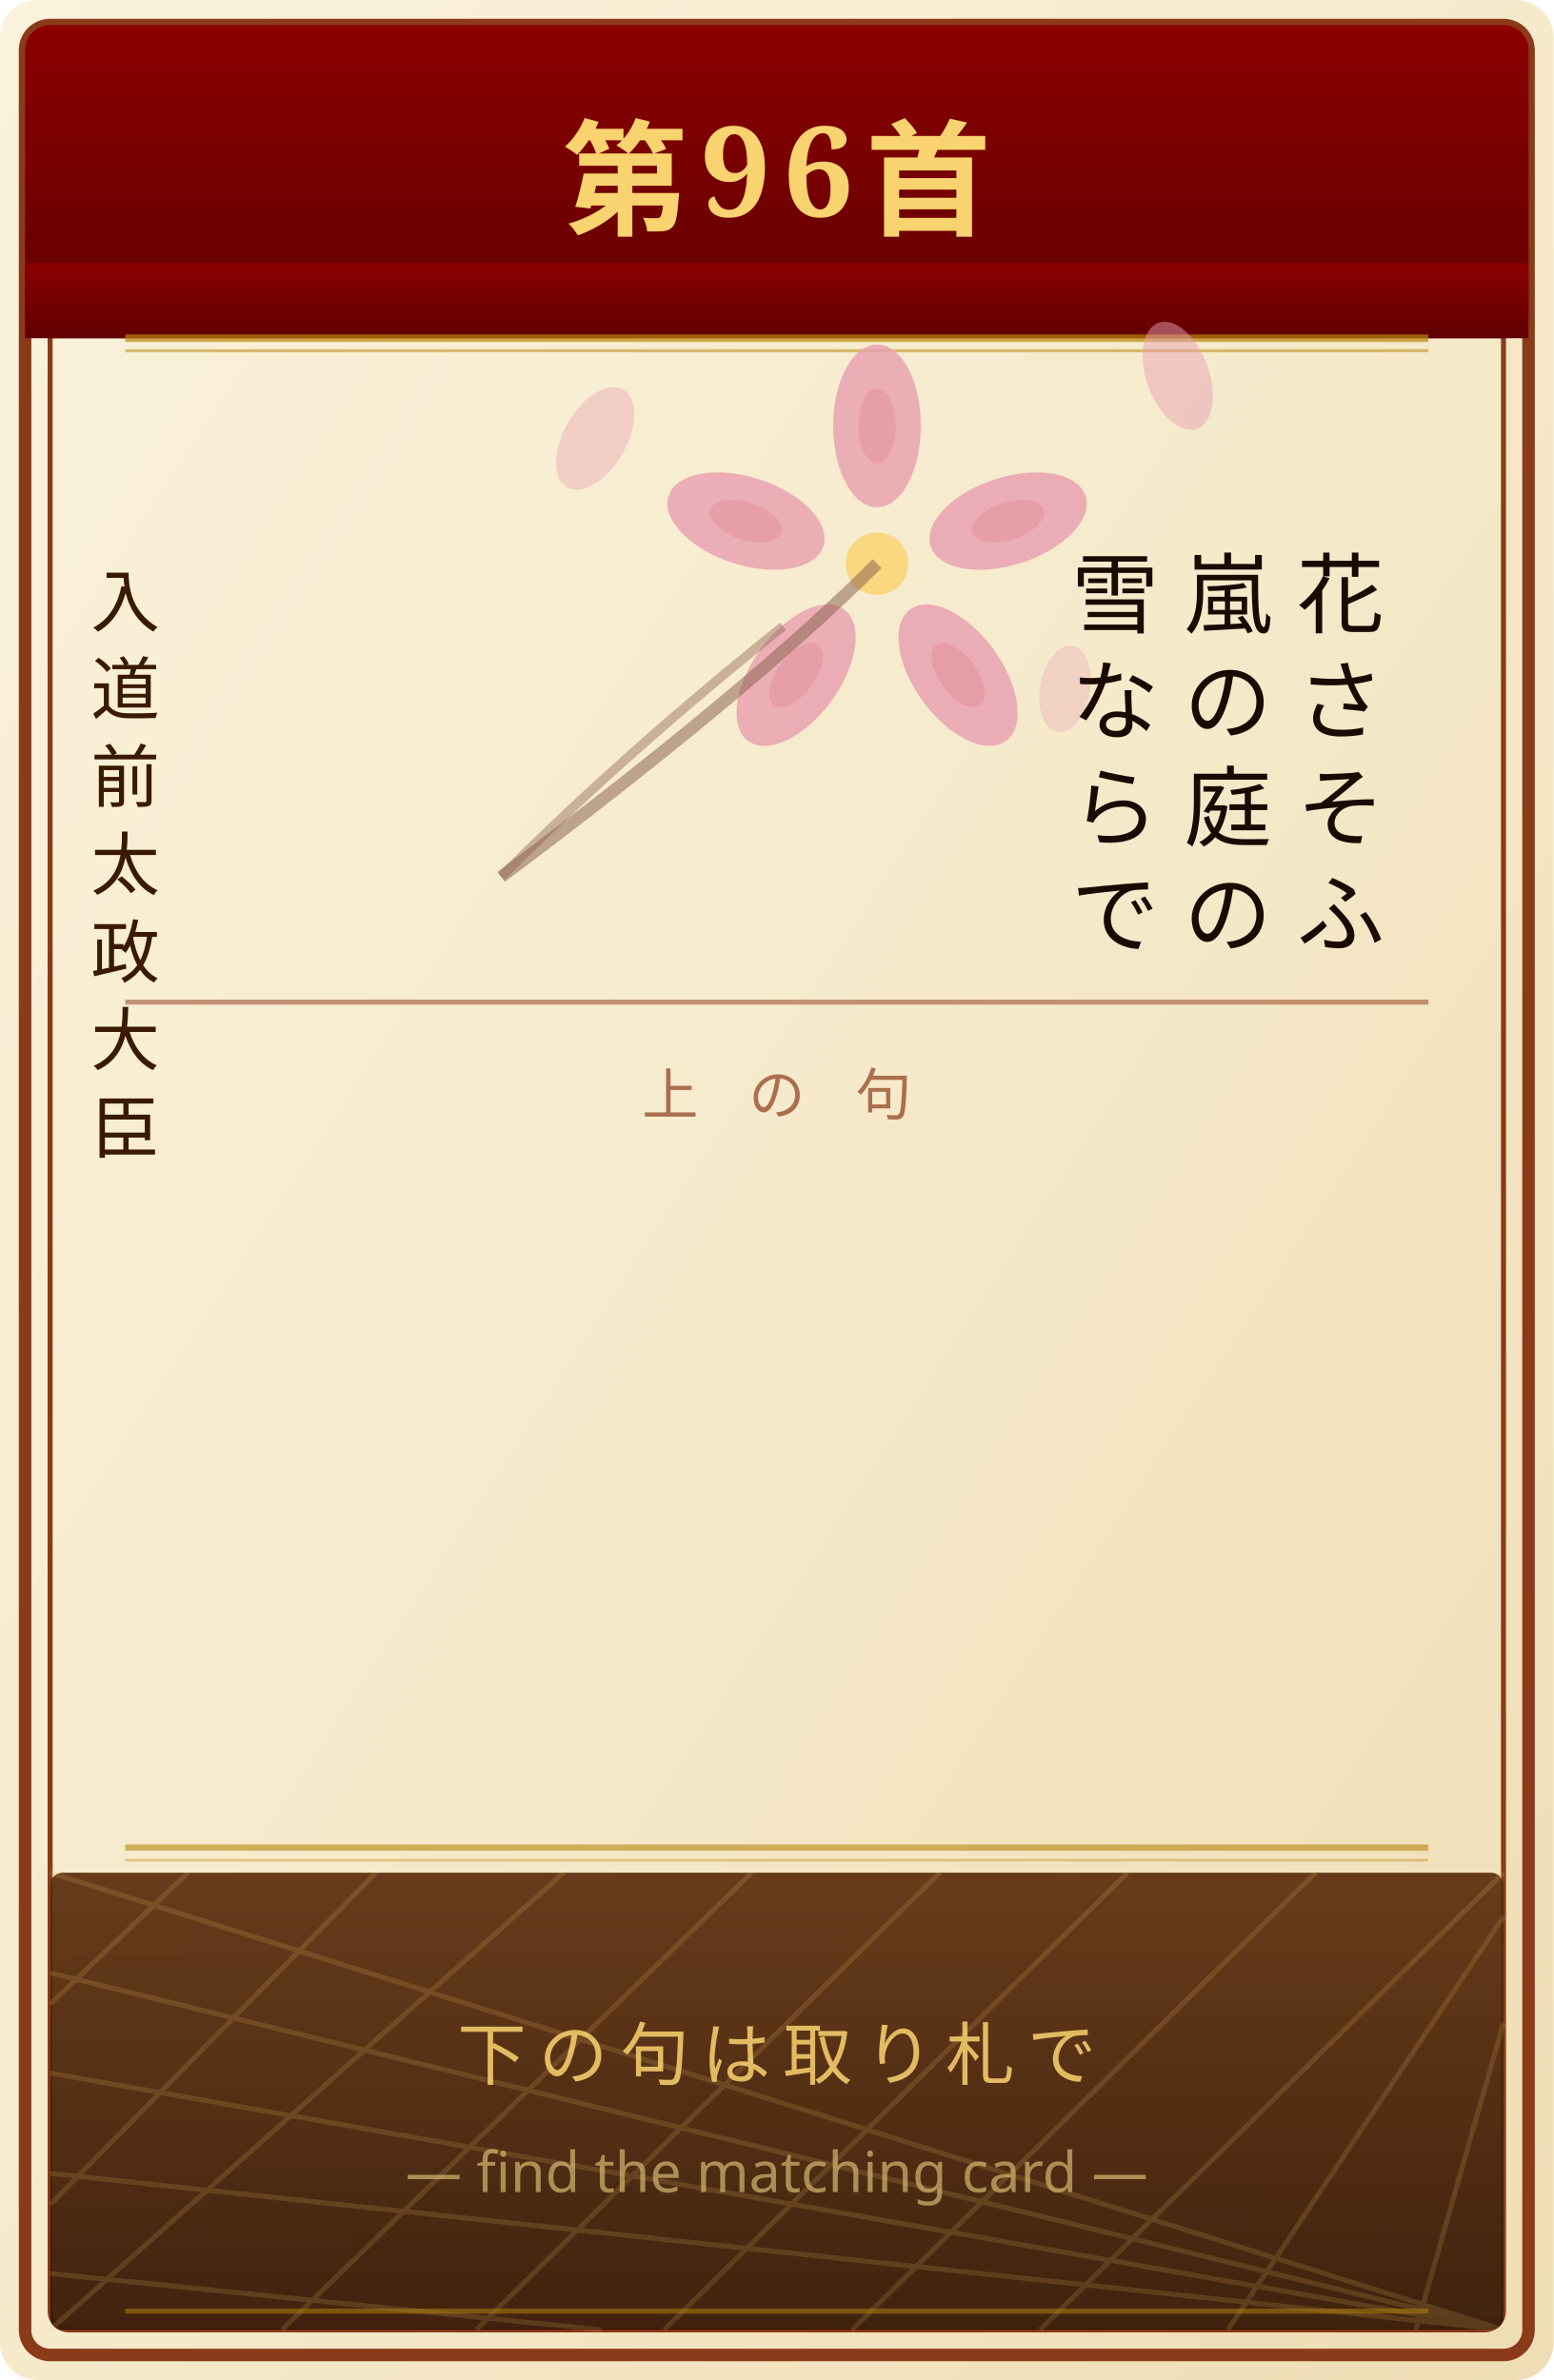
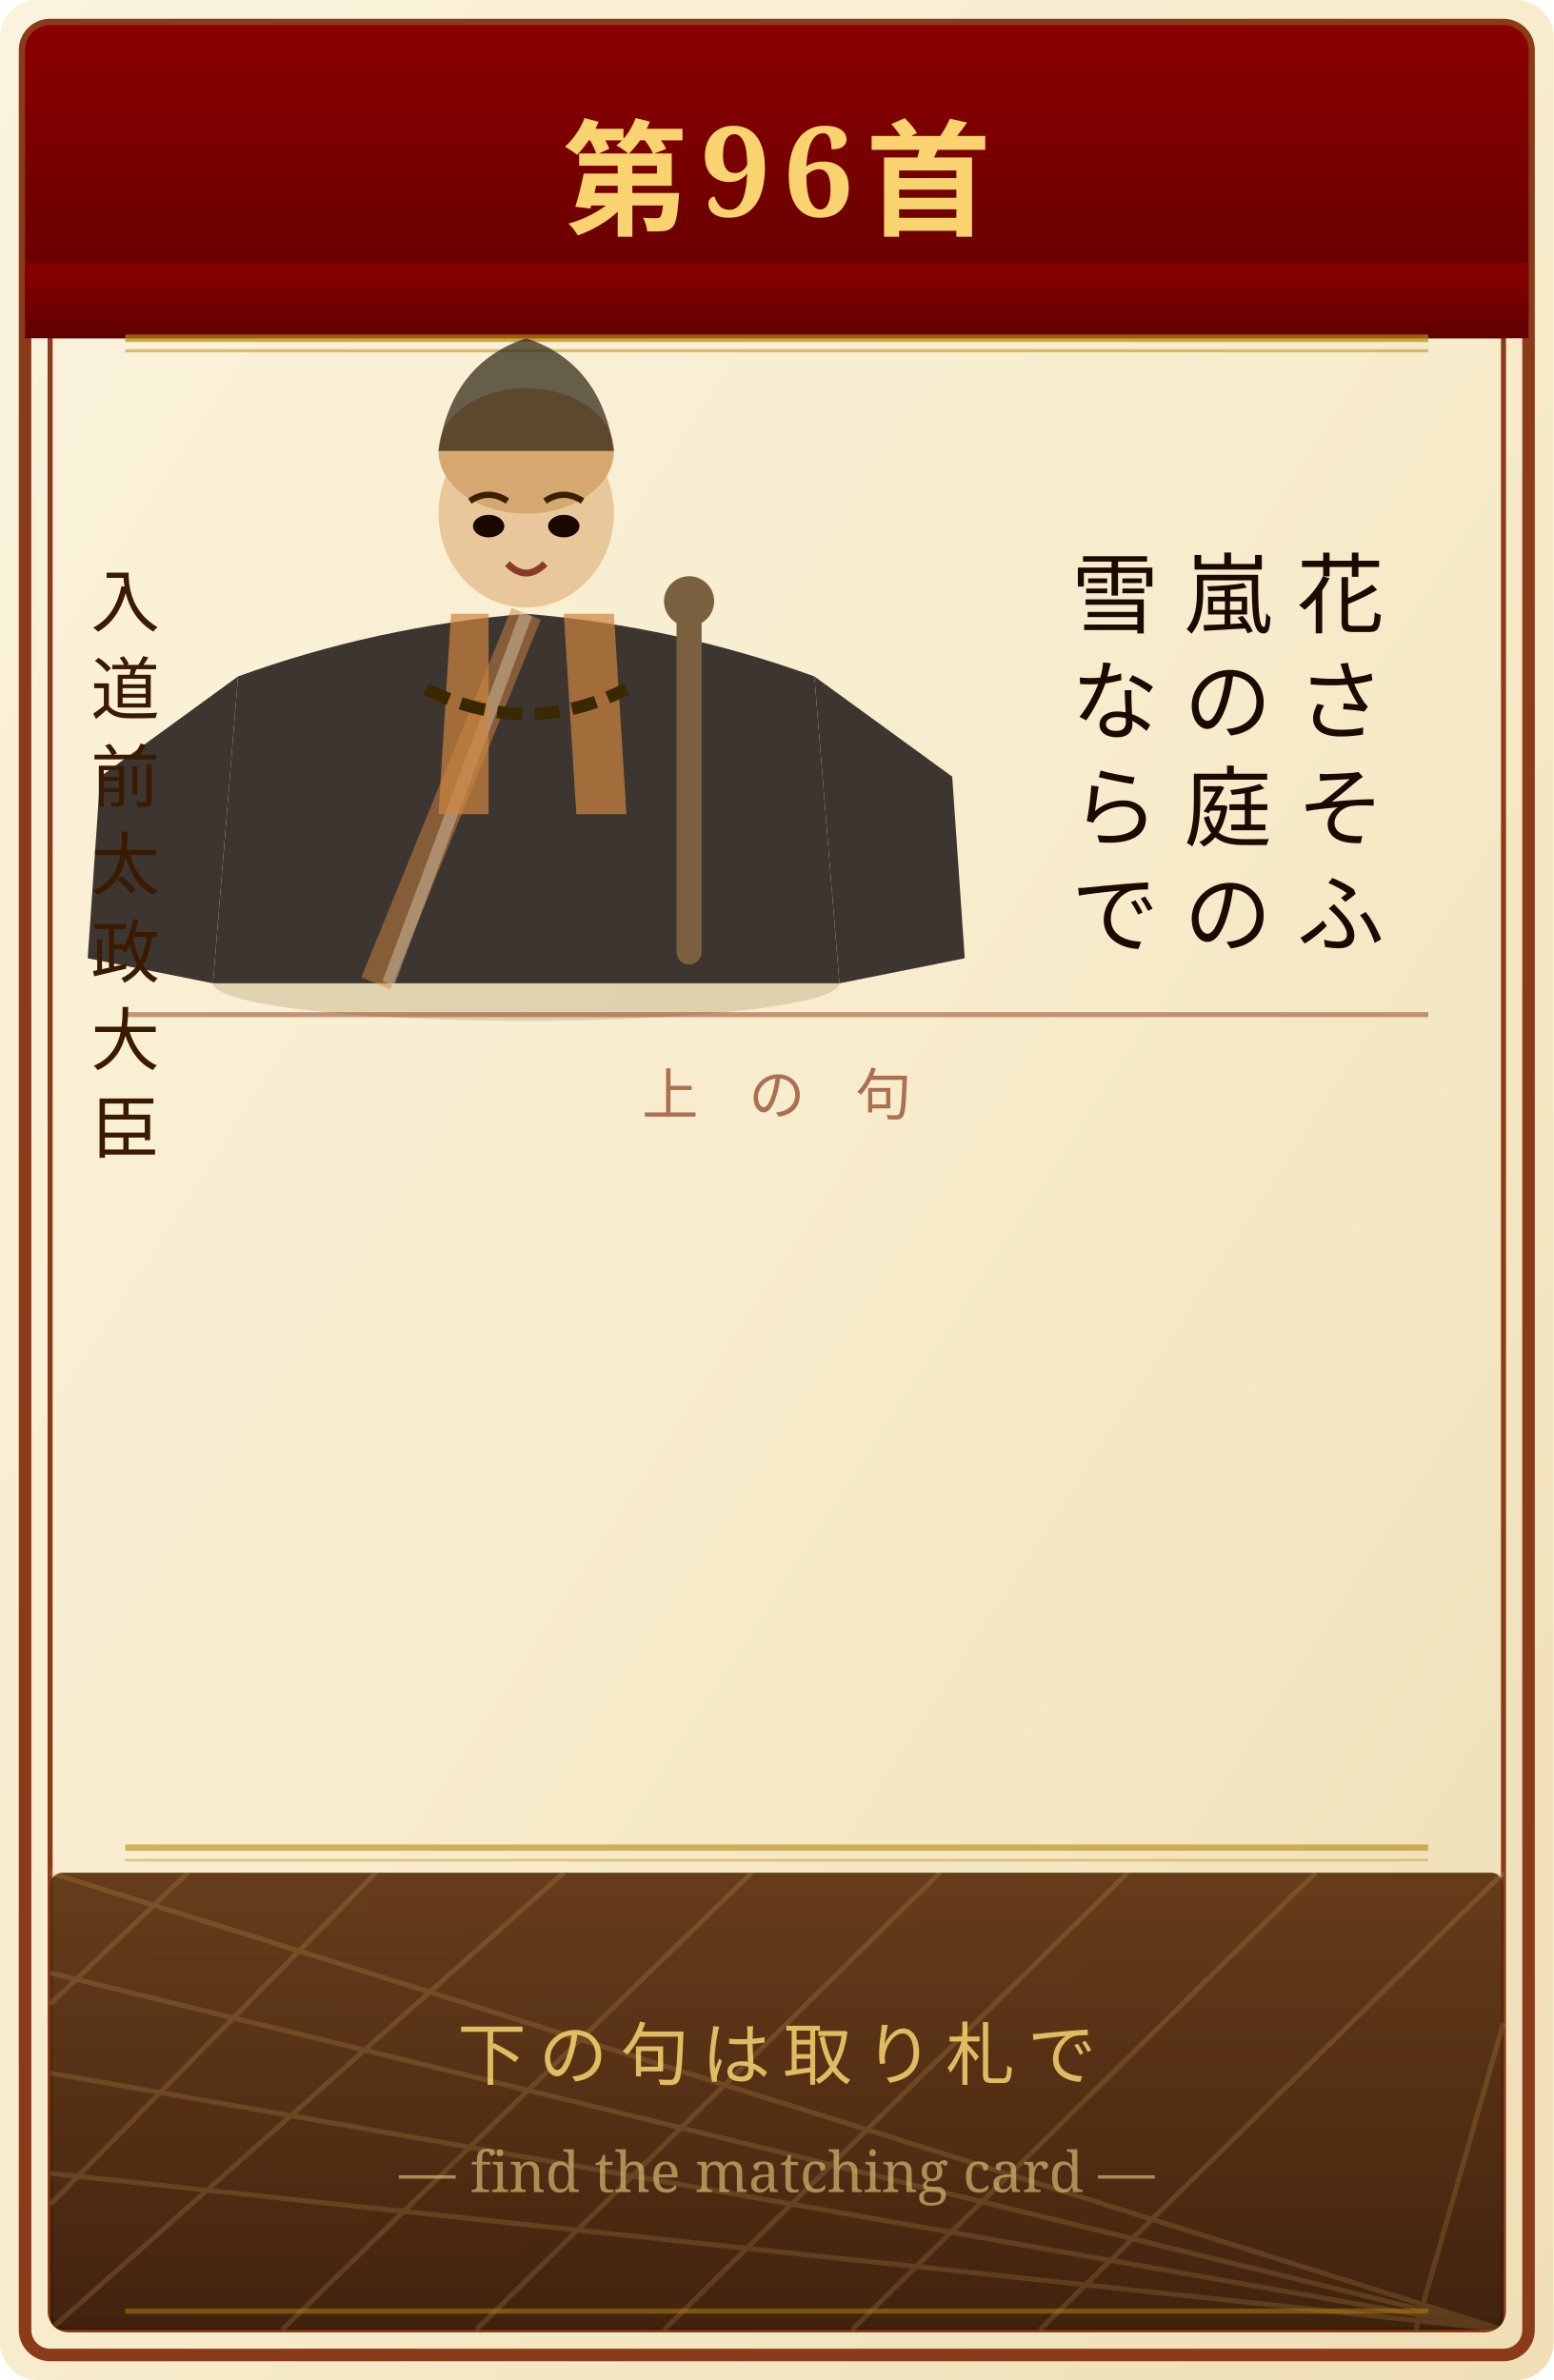
<svg xmlns="http://www.w3.org/2000/svg" viewBox="0 0 248 380" width="248" height="380">
  <defs>
    <linearGradient id="paper96" x1="0%" y1="0%" x2="100%" y2="100%">
      <stop offset="0%" style="stop-color:#fdf6e3" />
      <stop offset="50%" style="stop-color:#f9eed0" />
      <stop offset="100%" style="stop-color:#f0e0b8" />
    </linearGradient>
    <linearGradient id="hdr96" x1="0%" y1="0%" x2="0%" y2="100%">
      <stop offset="0%" style="stop-color:#8b0000" />
      <stop offset="100%" style="stop-color:#600000" />
    </linearGradient>
    <linearGradient id="mask96" x1="0%" y1="0%" x2="0%" y2="100%">
      <stop offset="0%" style="stop-color:#5a2d0c;stop-opacity:0.92" />
      <stop offset="100%" style="stop-color:#3a1a06;stop-opacity:0.96" />
    </linearGradient>
-     <filter id="aged96">
-       <feTurbulence type="fractalNoise" baseFrequency="0.65" numOctaves="3" result="noise" />
-       <feColorMatrix type="saturate" values="0" in="noise" result="grayNoise" />
-       <feBlend in="SourceGraphic" in2="grayNoise" mode="multiply" result="blended" />
-       <feComponentTransfer in="blended">
-         <feFuncA type="linear" slope="1" />
-       </feComponentTransfer>
-     </filter>
-     <clipPath id="cardClip96">
+     <clipPath id="cc96">
      <rect x="0" y="0" width="248" height="380" rx="6" />
    </clipPath>
  </defs>
-   <g clip-path="url(#cardClip96)">
+   <g clip-path="url(#cc96)">
    <rect width="248" height="380" fill="url(#paper96)" />
-     <rect width="248" height="380" fill="#c8a870" opacity="0.06" />
+     <rect width="248" height="380" fill="#c8a870" opacity="0.04" />
    <rect x="4" y="4" width="240" height="372" rx="4" fill="none" stroke="#8b3a1a" stroke-width="2" />
    <rect x="8" y="8" width="232" height="364" rx="3" fill="none" stroke="#8b3a1a" stroke-width="0.8" />
    <rect x="4" y="4" width="240" height="50" rx="4" fill="url(#hdr96)" />
    <rect x="4" y="42" width="240" height="12" fill="url(#hdr96)" />
    <text x="124" y="36" text-anchor="middle" font-family="'Hiragino Mincho ProN','Yu Mincho','MS Mincho',serif" font-size="20" fill="#f8d36f" font-weight="bold" letter-spacing="2">第96首</text>
    <line x1="20" y1="54" x2="228" y2="54" stroke="#b8860b" stroke-width="1.2" opacity="0.7" />
    <line x1="20" y1="56" x2="228" y2="56" stroke="#b8860b" stroke-width="0.5" opacity="0.5" />
-     <g opacity="0.82" transform="translate(140,90)">
-       <ellipse cx="0" cy="-22" rx="7" ry="13" fill="#e8a0b0" transform="rotate(0)" />
-       <ellipse cx="0" cy="-22" rx="7" ry="13" fill="#e8a0b0" transform="rotate(72)" />
-       <ellipse cx="0" cy="-22" rx="7" ry="13" fill="#e8a0b0" transform="rotate(144)" />
-       <ellipse cx="0" cy="-22" rx="7" ry="13" fill="#e8a0b0" transform="rotate(216)" />
-       <ellipse cx="0" cy="-22" rx="7" ry="13" fill="#e8a0b0" transform="rotate(288)" />
-       <circle cx="0" cy="0" r="5" fill="#f8d36f" />
-       <ellipse cx="0" cy="-22" rx="3" ry="6" fill="#d4607a" opacity="0.3" transform="rotate(0)" />
-       <ellipse cx="0" cy="-22" rx="3" ry="6" fill="#d4607a" opacity="0.3" transform="rotate(72)" />
-       <ellipse cx="0" cy="-22" rx="3" ry="6" fill="#d4607a" opacity="0.3" transform="rotate(144)" />
-       <ellipse cx="0" cy="-22" rx="3" ry="6" fill="#d4607a" opacity="0.3" transform="rotate(216)" />
-       <ellipse cx="0" cy="-22" rx="3" ry="6" fill="#d4607a" opacity="0.3" transform="rotate(288)" />
-       <ellipse cx="48" cy="-30" rx="5" ry="9" fill="#e8a0b0" opacity="0.6" transform="rotate(-20,48,-30)" />
-       <ellipse cx="-45" cy="-20" rx="5" ry="9" fill="#e8a0b0" opacity="0.5" transform="rotate(30,-45,-20)" />
-       <ellipse cx="30" cy="20" rx="4" ry="7" fill="#e8a0b0" opacity="0.4" transform="rotate(10,30,20)" />
-       <path d="M-60,50 Q-20,20 0,0" stroke="#6b3a2a" stroke-width="2" fill="none" opacity="0.5" />
-       <path d="M-60,50 Q-40,30 -15,10" stroke="#6b3a2a" stroke-width="1.5" fill="none" opacity="0.4" />
+     <g transform="translate(0,0)">
+       <ellipse cx="84" cy="157" rx="50" ry="6" fill="#A89060" opacity="0.3" />
+       <path d="M34,157 L38,108 Q60,100 84,98 Q108,100 130,108 L134,157 Z" fill="#3D3530" />
+       <path d="M38,108 L16,124 L14,153 L34,157 Z" fill="#3D3530" />
+       <path d="M130,108 L152,124 L154,153 L134,157 Z" fill="#3D3530" />
+       <path d="M84,98 L60,157" stroke="#CD853F" stroke-width="5" opacity="0.5" />
+       <path d="M84,98 L62,157" stroke="#E5D8C0" stroke-width="2" opacity="0.4" />
+       <path d="M72,98 L70,130 L78,130 L78,98 Z" fill="#CD853F" opacity="0.7" />
+       <path d="M90,98 L92,130 L100,130 L98,98 Z" fill="#CD853F" opacity="0.7" />
+       <ellipse cx="84" cy="82" rx="14" ry="15" fill="#E8C89A" />
+       <ellipse cx="84" cy="72" rx="14" ry="10" fill="#D4A870" />
+       <path d="M70,72 Q72,58 84,54 Q96,58 98,72 Z" fill="#2a2010" opacity="0.7" />
+       <ellipse cx="78" cy="84" rx="2.5" ry="1.8" fill="#1a0800" />
+       <ellipse cx="90" cy="84" rx="2.5" ry="1.8" fill="#1a0800" />
+       <path d="M75,80 Q78,78 81,80" stroke="#3a2000" stroke-width="1" fill="none" />
+       <path d="M87,80 Q90,78 93,80" stroke="#3a2000" stroke-width="1" fill="none" />
+       <path d="M81,90 Q84,93 87,90" stroke="#8B3A2A" stroke-width="1.1" fill="none" />
+       <path d="M68,110 Q84,118 100,110" stroke="#3a2800" stroke-width="2" fill="none" stroke-dasharray="4,2" />
+       <rect x="108" y="96" width="4" height="58" rx="2" fill="#7B6040" />
+       <circle cx="110" cy="96" r="4" fill="#7B6040" />
    </g>
-     <line x1="20" y1="160" x2="228" y2="160" stroke="#8b3a1a" stroke-width="0.8" opacity="0.5" />
+     <line x1="20" y1="162" x2="228" y2="162" stroke="#8b3a1a" stroke-width="0.8" opacity="0.5" />
    <text x="124" y="178" text-anchor="middle" font-family="'Hiragino Mincho ProN','Yu Mincho','MS Mincho',serif" font-size="9" fill="#8b3a1a" opacity="0.7" letter-spacing="3">上 の 句</text>
    <text x="214" y="100" font-family="'Hiragino Mincho ProN','Yu Mincho','MS Mincho',serif" font-size="14" fill="#1a0a00" text-anchor="middle">花</text>
    <text x="214" y="117" font-family="'Hiragino Mincho ProN','Yu Mincho','MS Mincho',serif" font-size="14" fill="#1a0a00" text-anchor="middle">さ</text>
    <text x="214" y="134" font-family="'Hiragino Mincho ProN','Yu Mincho','MS Mincho',serif" font-size="14" fill="#1a0a00" text-anchor="middle">そ</text>
    <text x="214" y="151" font-family="'Hiragino Mincho ProN','Yu Mincho','MS Mincho',serif" font-size="14" fill="#1a0a00" text-anchor="middle">ふ</text>
    <text x="196" y="100" font-family="'Hiragino Mincho ProN','Yu Mincho','MS Mincho',serif" font-size="14" fill="#1a0a00" text-anchor="middle">嵐</text>
    <text x="196" y="117" font-family="'Hiragino Mincho ProN','Yu Mincho','MS Mincho',serif" font-size="14" fill="#1a0a00" text-anchor="middle">の</text>
    <text x="196" y="134" font-family="'Hiragino Mincho ProN','Yu Mincho','MS Mincho',serif" font-size="14" fill="#1a0a00" text-anchor="middle">庭</text>
    <text x="196" y="151" font-family="'Hiragino Mincho ProN','Yu Mincho','MS Mincho',serif" font-size="14" fill="#1a0a00" text-anchor="middle">の</text>
    <text x="178" y="100" font-family="'Hiragino Mincho ProN','Yu Mincho','MS Mincho',serif" font-size="14" fill="#1a0a00" text-anchor="middle">雪</text>
    <text x="178" y="117" font-family="'Hiragino Mincho ProN','Yu Mincho','MS Mincho',serif" font-size="14" fill="#1a0a00" text-anchor="middle">な</text>
    <text x="178" y="134" font-family="'Hiragino Mincho ProN','Yu Mincho','MS Mincho',serif" font-size="14" fill="#1a0a00" text-anchor="middle">ら</text>
    <text x="178" y="151" font-family="'Hiragino Mincho ProN','Yu Mincho','MS Mincho',serif" font-size="14" fill="#1a0a00" text-anchor="middle">で</text>
    <text x="20" y="100" font-family="'Hiragino Mincho ProN','Yu Mincho','MS Mincho',serif" font-size="11" fill="#3a1a00" text-anchor="middle">入</text>
    <text x="20" y="114" font-family="'Hiragino Mincho ProN','Yu Mincho','MS Mincho',serif" font-size="11" fill="#3a1a00" text-anchor="middle">道</text>
    <text x="20" y="128" font-family="'Hiragino Mincho ProN','Yu Mincho','MS Mincho',serif" font-size="11" fill="#3a1a00" text-anchor="middle">前</text>
    <text x="20" y="142" font-family="'Hiragino Mincho ProN','Yu Mincho','MS Mincho',serif" font-size="11" fill="#3a1a00" text-anchor="middle">太</text>
    <text x="20" y="156" font-family="'Hiragino Mincho ProN','Yu Mincho','MS Mincho',serif" font-size="11" fill="#3a1a00" text-anchor="middle">政</text>
    <text x="20" y="170" font-family="'Hiragino Mincho ProN','Yu Mincho','MS Mincho',serif" font-size="11" fill="#3a1a00" text-anchor="middle">大</text>
    <text x="20" y="184" font-family="'Hiragino Mincho ProN','Yu Mincho','MS Mincho',serif" font-size="11" fill="#3a1a00" text-anchor="middle">臣</text>
    <line x1="20" y1="295" x2="228" y2="295" stroke="#b8860b" stroke-width="1" opacity="0.6" />
    <line x1="20" y1="297" x2="228" y2="297" stroke="#b8860b" stroke-width="0.4" opacity="0.4" />
    <rect x="8" y="299" width="232" height="73" rx="2" fill="url(#mask96)" />
    <g opacity="0.15">
      <line x1="8" y1="299" x2="240" y2="372" stroke="#f8d36f" stroke-width="0.8" />
      <line x1="8" y1="315" x2="240" y2="372" stroke="#f8d36f" stroke-width="0.8" />
      <line x1="8" y1="331" x2="240" y2="372" stroke="#f8d36f" stroke-width="0.8" />
      <line x1="8" y1="347" x2="240" y2="372" stroke="#f8d36f" stroke-width="0.8" />
-       <line x1="8" y1="363" x2="96" y2="372" stroke="#f8d36f" stroke-width="0.8" />
-       <line x1="8" y1="299" x2="8" y2="299" stroke="#f8d36f" stroke-width="0.8" />
      <line x1="30" y1="299" x2="8" y2="320" stroke="#f8d36f" stroke-width="0.8" />
      <line x1="60" y1="299" x2="8" y2="352" stroke="#f8d36f" stroke-width="0.8" />
      <line x1="90" y1="299" x2="8" y2="372" stroke="#f8d36f" stroke-width="0.8" />
      <line x1="120" y1="299" x2="45" y2="372" stroke="#f8d36f" stroke-width="0.8" />
      <line x1="150" y1="299" x2="76" y2="372" stroke="#f8d36f" stroke-width="0.8" />
      <line x1="180" y1="299" x2="106" y2="372" stroke="#f8d36f" stroke-width="0.8" />
      <line x1="210" y1="299" x2="136" y2="372" stroke="#f8d36f" stroke-width="0.8" />
      <line x1="240" y1="299" x2="166" y2="372" stroke="#f8d36f" stroke-width="0.8" />
-       <line x1="240" y1="306" x2="196" y2="372" stroke="#f8d36f" stroke-width="0.8" />
      <line x1="240" y1="323" x2="226" y2="372" stroke="#f8d36f" stroke-width="0.8" />
    </g>
    <text x="124" y="332" text-anchor="middle" font-family="'Hiragino Mincho ProN','Yu Mincho','MS Mincho',serif" font-size="11" fill="#f8d36f" opacity="0.85" letter-spacing="2">下の句は取り札で</text>
-     <text x="124" y="350" text-anchor="middle" font-family="'Hiragino Mincho ProN','Yu Mincho',sans-serif" font-size="9" fill="#d4b870" opacity="0.7">— find the matching card —</text>
+     <text x="124" y="350" text-anchor="middle" font-family="'Hiragino Mincho ProN','Yu Mincho','MS Mincho',serif" font-size="9" fill="#d4b870" opacity="0.7">— find the matching card —</text>
    <line x1="20" y1="369" x2="228" y2="369" stroke="#b8860b" stroke-width="0.8" opacity="0.5" />
  </g>
</svg>
